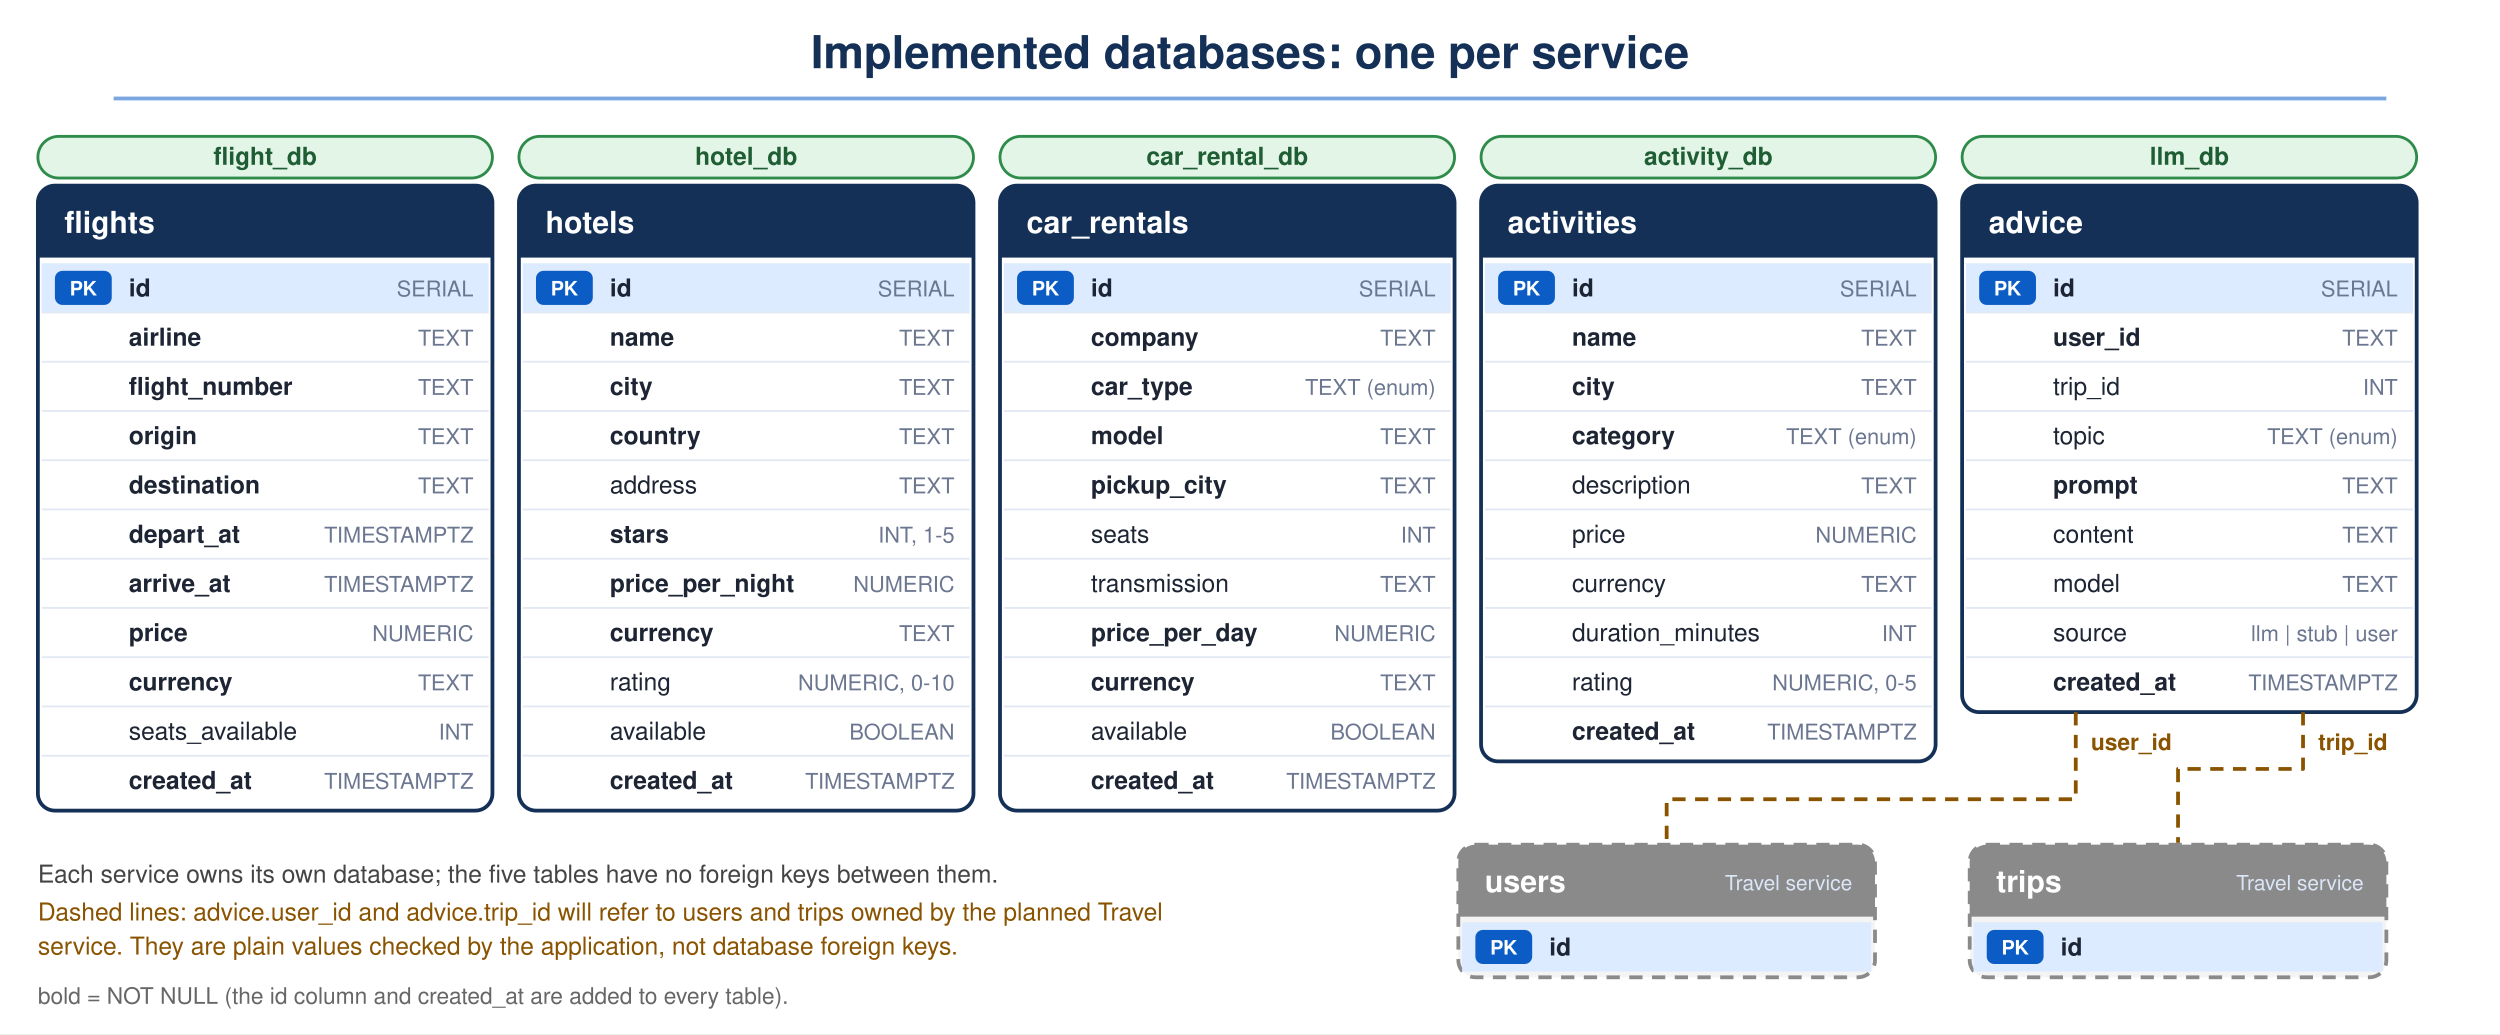
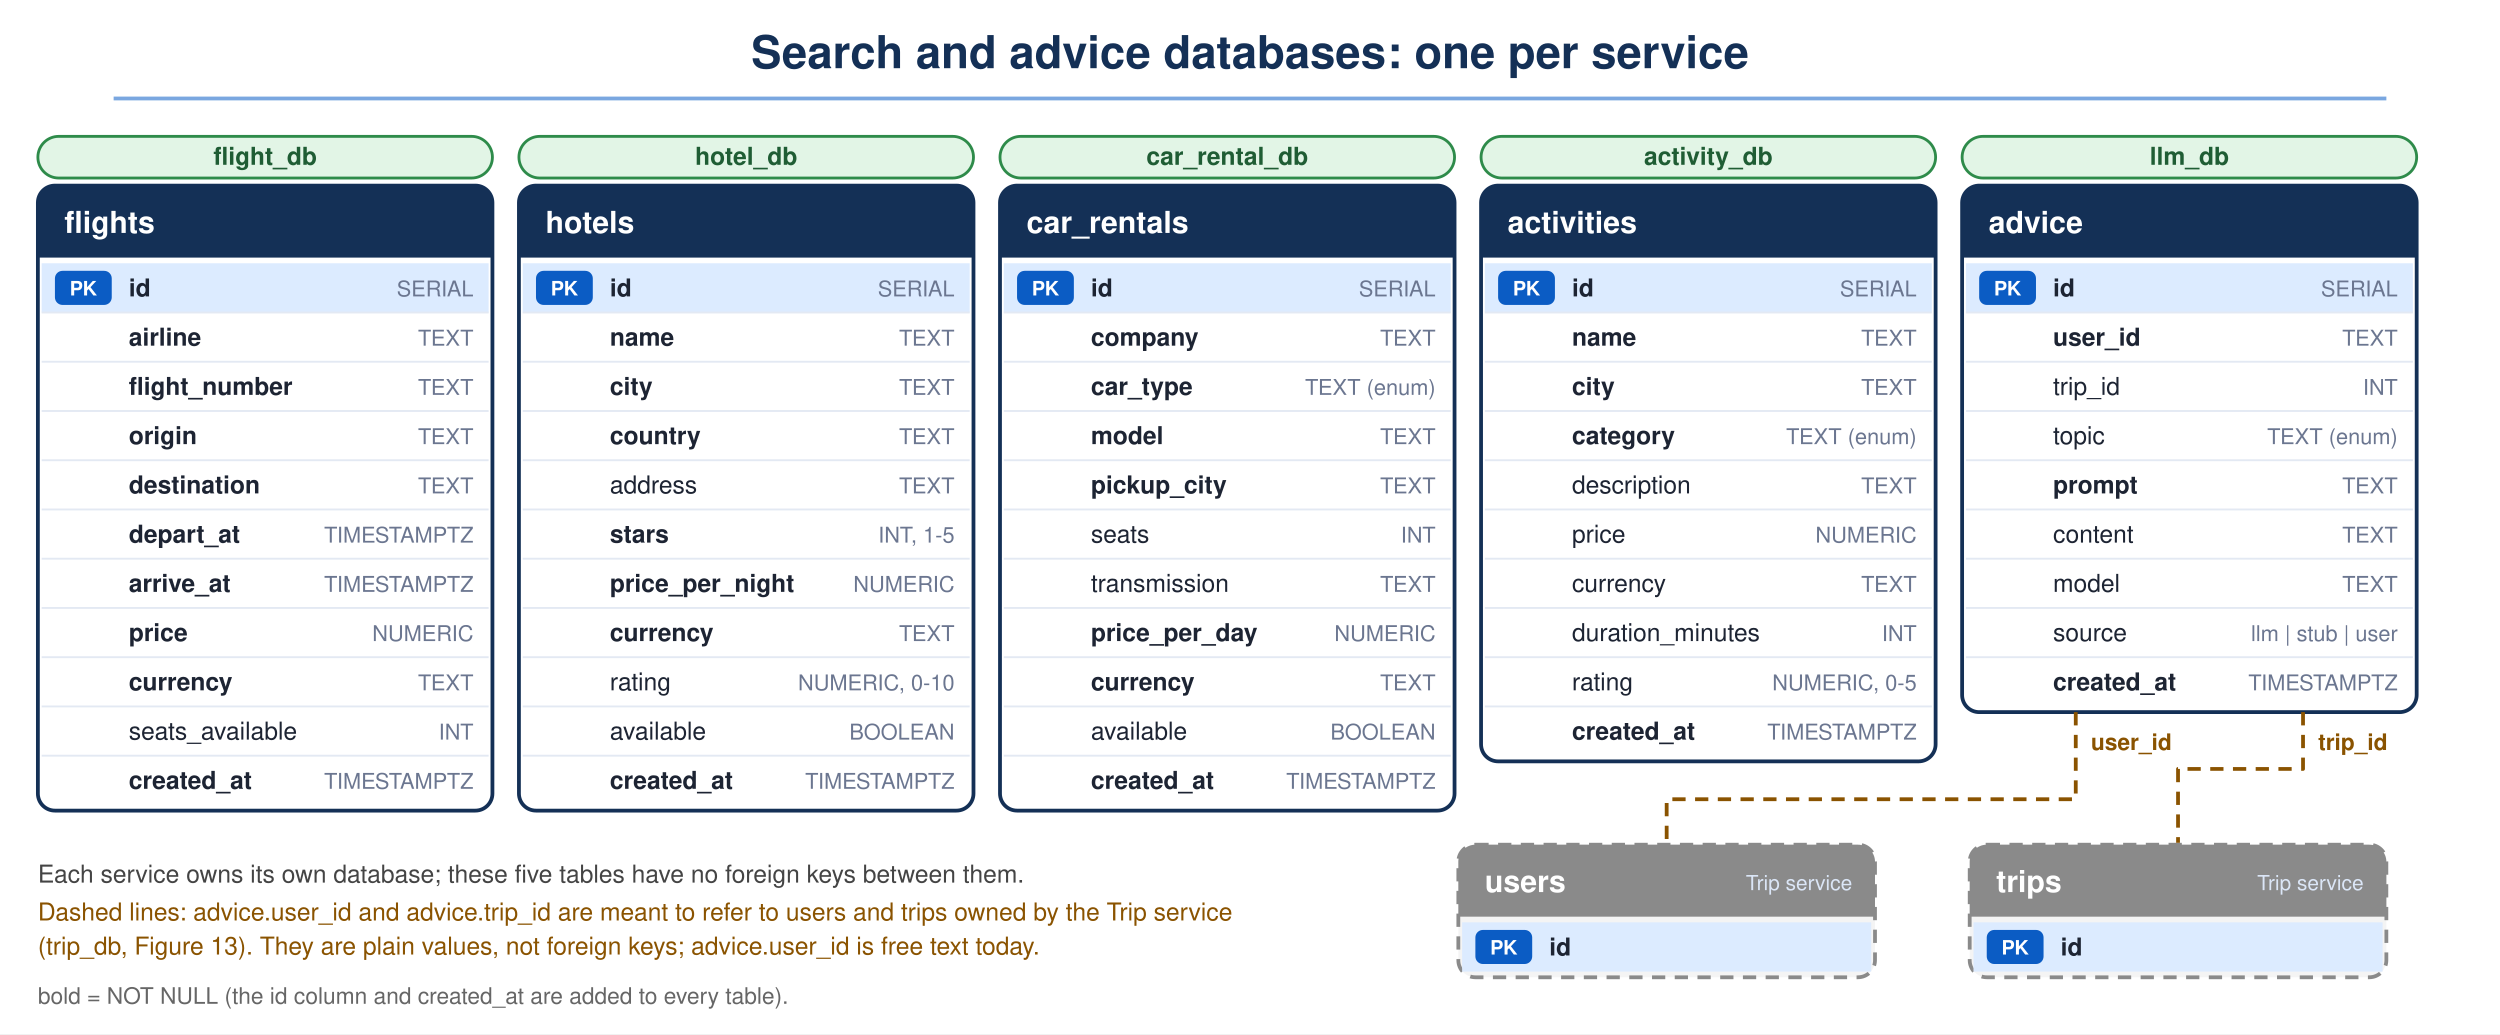
<svg xmlns="http://www.w3.org/2000/svg" width="1320" height="546" viewBox="0 0 1320 546">
  <rect width="100%" height="100%" fill="white" />
-   <text x="660" y="36" font-family="-apple-system,Helvetica,Arial,sans-serif" font-size="24" font-weight="bold" fill="#143056" text-anchor="middle">Implemented databases: one per service</text>
+   <text x="660" y="36" font-family="-apple-system,Helvetica,Arial,sans-serif" font-size="24" font-weight="bold" fill="#143056" text-anchor="middle">Search and advice databases: one per service</text>
  <line x1="60" y1="52" x2="1260" y2="52" stroke="#7aa7e0" stroke-width="2" />
  <rect x="20" y="94" width="240" height="22" rx="11" fill="#e2f5e6" stroke="#2e8b4a" stroke-width="1.5" transform="translate(0,-22)" />
  <text x="140.0" y="87" font-family="-apple-system,Helvetica,Arial,sans-serif" font-size="13" font-weight="bold" fill="#1f5d34" text-anchor="middle">flight_db</text>
  <rect x="20" y="98" width="240" height="330" rx="9" fill="white" stroke="#143056" stroke-width="2" />
  <path d="M20,107 a9,9 0 0 1 9,-9 h222 a9,9 0 0 1 9,9 v29 h-240 z" fill="#143056" />
  <text x="34" y="123" font-family="-apple-system,Helvetica,Arial,sans-serif" font-size="16" font-weight="bold" fill="white" text-anchor="start">flights</text>
  <rect x="22" y="139" width="236" height="26" fill="#dcebff" />
  <rect x="29" y="143" width="30" height="18" rx="4" fill="#0b5cc4" />
  <text x="44" y="156" font-family="-apple-system,Helvetica,Arial,sans-serif" font-size="10.5" font-weight="bold" fill="white" text-anchor="middle">PK</text>
  <text x="68" y="156.5" font-family="-apple-system,Helvetica,Arial,sans-serif" font-size="13" font-weight="bold" fill="#1d2433" text-anchor="start">id</text>
  <text x="250" y="156.5" font-family="-apple-system,Helvetica,Arial,sans-serif" font-size="11.5" font-weight="normal" fill="#6b7690" text-anchor="end">SERIAL</text>
  <line x1="22" y1="165" x2="258" y2="165" stroke="#e3e9f3" stroke-width="1" />
  <text x="68" y="182.5" font-family="-apple-system,Helvetica,Arial,sans-serif" font-size="13" font-weight="bold" fill="#1d2433" text-anchor="start">airline</text>
  <text x="250" y="182.5" font-family="-apple-system,Helvetica,Arial,sans-serif" font-size="11.5" font-weight="normal" fill="#6b7690" text-anchor="end">TEXT</text>
  <line x1="22" y1="191" x2="258" y2="191" stroke="#e3e9f3" stroke-width="1" />
  <text x="68" y="208.5" font-family="-apple-system,Helvetica,Arial,sans-serif" font-size="13" font-weight="bold" fill="#1d2433" text-anchor="start">flight_number</text>
  <text x="250" y="208.5" font-family="-apple-system,Helvetica,Arial,sans-serif" font-size="11.5" font-weight="normal" fill="#6b7690" text-anchor="end">TEXT</text>
  <line x1="22" y1="217" x2="258" y2="217" stroke="#e3e9f3" stroke-width="1" />
  <text x="68" y="234.5" font-family="-apple-system,Helvetica,Arial,sans-serif" font-size="13" font-weight="bold" fill="#1d2433" text-anchor="start">origin</text>
  <text x="250" y="234.5" font-family="-apple-system,Helvetica,Arial,sans-serif" font-size="11.5" font-weight="normal" fill="#6b7690" text-anchor="end">TEXT</text>
  <line x1="22" y1="243" x2="258" y2="243" stroke="#e3e9f3" stroke-width="1" />
  <text x="68" y="260.5" font-family="-apple-system,Helvetica,Arial,sans-serif" font-size="13" font-weight="bold" fill="#1d2433" text-anchor="start">destination</text>
  <text x="250" y="260.5" font-family="-apple-system,Helvetica,Arial,sans-serif" font-size="11.5" font-weight="normal" fill="#6b7690" text-anchor="end">TEXT</text>
  <line x1="22" y1="269" x2="258" y2="269" stroke="#e3e9f3" stroke-width="1" />
  <text x="68" y="286.5" font-family="-apple-system,Helvetica,Arial,sans-serif" font-size="13" font-weight="bold" fill="#1d2433" text-anchor="start">depart_at</text>
  <text x="250" y="286.5" font-family="-apple-system,Helvetica,Arial,sans-serif" font-size="11.5" font-weight="normal" fill="#6b7690" text-anchor="end">TIMESTAMPTZ</text>
  <line x1="22" y1="295" x2="258" y2="295" stroke="#e3e9f3" stroke-width="1" />
  <text x="68" y="312.5" font-family="-apple-system,Helvetica,Arial,sans-serif" font-size="13" font-weight="bold" fill="#1d2433" text-anchor="start">arrive_at</text>
  <text x="250" y="312.5" font-family="-apple-system,Helvetica,Arial,sans-serif" font-size="11.5" font-weight="normal" fill="#6b7690" text-anchor="end">TIMESTAMPTZ</text>
  <line x1="22" y1="321" x2="258" y2="321" stroke="#e3e9f3" stroke-width="1" />
  <text x="68" y="338.5" font-family="-apple-system,Helvetica,Arial,sans-serif" font-size="13" font-weight="bold" fill="#1d2433" text-anchor="start">price</text>
  <text x="250" y="338.5" font-family="-apple-system,Helvetica,Arial,sans-serif" font-size="11.5" font-weight="normal" fill="#6b7690" text-anchor="end">NUMERIC</text>
  <line x1="22" y1="347" x2="258" y2="347" stroke="#e3e9f3" stroke-width="1" />
  <text x="68" y="364.5" font-family="-apple-system,Helvetica,Arial,sans-serif" font-size="13" font-weight="bold" fill="#1d2433" text-anchor="start">currency</text>
  <text x="250" y="364.5" font-family="-apple-system,Helvetica,Arial,sans-serif" font-size="11.5" font-weight="normal" fill="#6b7690" text-anchor="end">TEXT</text>
  <line x1="22" y1="373" x2="258" y2="373" stroke="#e3e9f3" stroke-width="1" />
  <text x="68" y="390.5" font-family="-apple-system,Helvetica,Arial,sans-serif" font-size="13" font-weight="normal" fill="#1d2433" text-anchor="start">seats_available</text>
  <text x="250" y="390.5" font-family="-apple-system,Helvetica,Arial,sans-serif" font-size="11.5" font-weight="normal" fill="#6b7690" text-anchor="end">INT</text>
  <line x1="22" y1="399" x2="258" y2="399" stroke="#e3e9f3" stroke-width="1" />
  <text x="68" y="416.5" font-family="-apple-system,Helvetica,Arial,sans-serif" font-size="13" font-weight="bold" fill="#1d2433" text-anchor="start">created_at</text>
  <text x="250" y="416.5" font-family="-apple-system,Helvetica,Arial,sans-serif" font-size="11.5" font-weight="normal" fill="#6b7690" text-anchor="end">TIMESTAMPTZ</text>
  <rect x="274" y="94" width="240" height="22" rx="11" fill="#e2f5e6" stroke="#2e8b4a" stroke-width="1.5" transform="translate(0,-22)" />
  <text x="394.0" y="87" font-family="-apple-system,Helvetica,Arial,sans-serif" font-size="13" font-weight="bold" fill="#1f5d34" text-anchor="middle">hotel_db</text>
  <rect x="274" y="98" width="240" height="330" rx="9" fill="white" stroke="#143056" stroke-width="2" />
  <path d="M274,107 a9,9 0 0 1 9,-9 h222 a9,9 0 0 1 9,9 v29 h-240 z" fill="#143056" />
  <text x="288" y="123" font-family="-apple-system,Helvetica,Arial,sans-serif" font-size="16" font-weight="bold" fill="white" text-anchor="start">hotels</text>
  <rect x="276" y="139" width="236" height="26" fill="#dcebff" />
  <rect x="283" y="143" width="30" height="18" rx="4" fill="#0b5cc4" />
  <text x="298" y="156" font-family="-apple-system,Helvetica,Arial,sans-serif" font-size="10.5" font-weight="bold" fill="white" text-anchor="middle">PK</text>
  <text x="322" y="156.5" font-family="-apple-system,Helvetica,Arial,sans-serif" font-size="13" font-weight="bold" fill="#1d2433" text-anchor="start">id</text>
  <text x="504" y="156.5" font-family="-apple-system,Helvetica,Arial,sans-serif" font-size="11.5" font-weight="normal" fill="#6b7690" text-anchor="end">SERIAL</text>
  <line x1="276" y1="165" x2="512" y2="165" stroke="#e3e9f3" stroke-width="1" />
  <text x="322" y="182.5" font-family="-apple-system,Helvetica,Arial,sans-serif" font-size="13" font-weight="bold" fill="#1d2433" text-anchor="start">name</text>
  <text x="504" y="182.5" font-family="-apple-system,Helvetica,Arial,sans-serif" font-size="11.5" font-weight="normal" fill="#6b7690" text-anchor="end">TEXT</text>
  <line x1="276" y1="191" x2="512" y2="191" stroke="#e3e9f3" stroke-width="1" />
  <text x="322" y="208.5" font-family="-apple-system,Helvetica,Arial,sans-serif" font-size="13" font-weight="bold" fill="#1d2433" text-anchor="start">city</text>
  <text x="504" y="208.5" font-family="-apple-system,Helvetica,Arial,sans-serif" font-size="11.5" font-weight="normal" fill="#6b7690" text-anchor="end">TEXT</text>
  <line x1="276" y1="217" x2="512" y2="217" stroke="#e3e9f3" stroke-width="1" />
  <text x="322" y="234.5" font-family="-apple-system,Helvetica,Arial,sans-serif" font-size="13" font-weight="bold" fill="#1d2433" text-anchor="start">country</text>
  <text x="504" y="234.5" font-family="-apple-system,Helvetica,Arial,sans-serif" font-size="11.5" font-weight="normal" fill="#6b7690" text-anchor="end">TEXT</text>
  <line x1="276" y1="243" x2="512" y2="243" stroke="#e3e9f3" stroke-width="1" />
  <text x="322" y="260.5" font-family="-apple-system,Helvetica,Arial,sans-serif" font-size="13" font-weight="normal" fill="#1d2433" text-anchor="start">address</text>
  <text x="504" y="260.5" font-family="-apple-system,Helvetica,Arial,sans-serif" font-size="11.5" font-weight="normal" fill="#6b7690" text-anchor="end">TEXT</text>
  <line x1="276" y1="269" x2="512" y2="269" stroke="#e3e9f3" stroke-width="1" />
  <text x="322" y="286.5" font-family="-apple-system,Helvetica,Arial,sans-serif" font-size="13" font-weight="bold" fill="#1d2433" text-anchor="start">stars</text>
  <text x="504" y="286.5" font-family="-apple-system,Helvetica,Arial,sans-serif" font-size="11.5" font-weight="normal" fill="#6b7690" text-anchor="end">INT, 1-5</text>
  <line x1="276" y1="295" x2="512" y2="295" stroke="#e3e9f3" stroke-width="1" />
  <text x="322" y="312.5" font-family="-apple-system,Helvetica,Arial,sans-serif" font-size="13" font-weight="bold" fill="#1d2433" text-anchor="start">price_per_night</text>
  <text x="504" y="312.5" font-family="-apple-system,Helvetica,Arial,sans-serif" font-size="11.5" font-weight="normal" fill="#6b7690" text-anchor="end">NUMERIC</text>
  <line x1="276" y1="321" x2="512" y2="321" stroke="#e3e9f3" stroke-width="1" />
  <text x="322" y="338.5" font-family="-apple-system,Helvetica,Arial,sans-serif" font-size="13" font-weight="bold" fill="#1d2433" text-anchor="start">currency</text>
  <text x="504" y="338.5" font-family="-apple-system,Helvetica,Arial,sans-serif" font-size="11.5" font-weight="normal" fill="#6b7690" text-anchor="end">TEXT</text>
  <line x1="276" y1="347" x2="512" y2="347" stroke="#e3e9f3" stroke-width="1" />
  <text x="322" y="364.5" font-family="-apple-system,Helvetica,Arial,sans-serif" font-size="13" font-weight="normal" fill="#1d2433" text-anchor="start">rating</text>
  <text x="504" y="364.5" font-family="-apple-system,Helvetica,Arial,sans-serif" font-size="11.5" font-weight="normal" fill="#6b7690" text-anchor="end">NUMERIC, 0-10</text>
  <line x1="276" y1="373" x2="512" y2="373" stroke="#e3e9f3" stroke-width="1" />
  <text x="322" y="390.5" font-family="-apple-system,Helvetica,Arial,sans-serif" font-size="13" font-weight="normal" fill="#1d2433" text-anchor="start">available</text>
  <text x="504" y="390.5" font-family="-apple-system,Helvetica,Arial,sans-serif" font-size="11.5" font-weight="normal" fill="#6b7690" text-anchor="end">BOOLEAN</text>
  <line x1="276" y1="399" x2="512" y2="399" stroke="#e3e9f3" stroke-width="1" />
  <text x="322" y="416.5" font-family="-apple-system,Helvetica,Arial,sans-serif" font-size="13" font-weight="bold" fill="#1d2433" text-anchor="start">created_at</text>
  <text x="504" y="416.5" font-family="-apple-system,Helvetica,Arial,sans-serif" font-size="11.5" font-weight="normal" fill="#6b7690" text-anchor="end">TIMESTAMPTZ</text>
  <rect x="528" y="94" width="240" height="22" rx="11" fill="#e2f5e6" stroke="#2e8b4a" stroke-width="1.5" transform="translate(0,-22)" />
  <text x="648.0" y="87" font-family="-apple-system,Helvetica,Arial,sans-serif" font-size="13" font-weight="bold" fill="#1f5d34" text-anchor="middle">car_rental_db</text>
  <rect x="528" y="98" width="240" height="330" rx="9" fill="white" stroke="#143056" stroke-width="2" />
  <path d="M528,107 a9,9 0 0 1 9,-9 h222 a9,9 0 0 1 9,9 v29 h-240 z" fill="#143056" />
  <text x="542" y="123" font-family="-apple-system,Helvetica,Arial,sans-serif" font-size="16" font-weight="bold" fill="white" text-anchor="start">car_rentals</text>
  <rect x="530" y="139" width="236" height="26" fill="#dcebff" />
  <rect x="537" y="143" width="30" height="18" rx="4" fill="#0b5cc4" />
  <text x="552" y="156" font-family="-apple-system,Helvetica,Arial,sans-serif" font-size="10.5" font-weight="bold" fill="white" text-anchor="middle">PK</text>
  <text x="576" y="156.5" font-family="-apple-system,Helvetica,Arial,sans-serif" font-size="13" font-weight="bold" fill="#1d2433" text-anchor="start">id</text>
  <text x="758" y="156.5" font-family="-apple-system,Helvetica,Arial,sans-serif" font-size="11.5" font-weight="normal" fill="#6b7690" text-anchor="end">SERIAL</text>
  <line x1="530" y1="165" x2="766" y2="165" stroke="#e3e9f3" stroke-width="1" />
  <text x="576" y="182.5" font-family="-apple-system,Helvetica,Arial,sans-serif" font-size="13" font-weight="bold" fill="#1d2433" text-anchor="start">company</text>
  <text x="758" y="182.5" font-family="-apple-system,Helvetica,Arial,sans-serif" font-size="11.5" font-weight="normal" fill="#6b7690" text-anchor="end">TEXT</text>
  <line x1="530" y1="191" x2="766" y2="191" stroke="#e3e9f3" stroke-width="1" />
  <text x="576" y="208.5" font-family="-apple-system,Helvetica,Arial,sans-serif" font-size="13" font-weight="bold" fill="#1d2433" text-anchor="start">car_type</text>
  <text x="758" y="208.5" font-family="-apple-system,Helvetica,Arial,sans-serif" font-size="11.5" font-weight="normal" fill="#6b7690" text-anchor="end">TEXT (enum)</text>
  <line x1="530" y1="217" x2="766" y2="217" stroke="#e3e9f3" stroke-width="1" />
  <text x="576" y="234.5" font-family="-apple-system,Helvetica,Arial,sans-serif" font-size="13" font-weight="bold" fill="#1d2433" text-anchor="start">model</text>
  <text x="758" y="234.5" font-family="-apple-system,Helvetica,Arial,sans-serif" font-size="11.5" font-weight="normal" fill="#6b7690" text-anchor="end">TEXT</text>
  <line x1="530" y1="243" x2="766" y2="243" stroke="#e3e9f3" stroke-width="1" />
  <text x="576" y="260.5" font-family="-apple-system,Helvetica,Arial,sans-serif" font-size="13" font-weight="bold" fill="#1d2433" text-anchor="start">pickup_city</text>
  <text x="758" y="260.5" font-family="-apple-system,Helvetica,Arial,sans-serif" font-size="11.5" font-weight="normal" fill="#6b7690" text-anchor="end">TEXT</text>
  <line x1="530" y1="269" x2="766" y2="269" stroke="#e3e9f3" stroke-width="1" />
  <text x="576" y="286.5" font-family="-apple-system,Helvetica,Arial,sans-serif" font-size="13" font-weight="normal" fill="#1d2433" text-anchor="start">seats</text>
  <text x="758" y="286.5" font-family="-apple-system,Helvetica,Arial,sans-serif" font-size="11.5" font-weight="normal" fill="#6b7690" text-anchor="end">INT</text>
  <line x1="530" y1="295" x2="766" y2="295" stroke="#e3e9f3" stroke-width="1" />
  <text x="576" y="312.5" font-family="-apple-system,Helvetica,Arial,sans-serif" font-size="13" font-weight="normal" fill="#1d2433" text-anchor="start">transmission</text>
  <text x="758" y="312.5" font-family="-apple-system,Helvetica,Arial,sans-serif" font-size="11.5" font-weight="normal" fill="#6b7690" text-anchor="end">TEXT</text>
  <line x1="530" y1="321" x2="766" y2="321" stroke="#e3e9f3" stroke-width="1" />
  <text x="576" y="338.5" font-family="-apple-system,Helvetica,Arial,sans-serif" font-size="13" font-weight="bold" fill="#1d2433" text-anchor="start">price_per_day</text>
  <text x="758" y="338.5" font-family="-apple-system,Helvetica,Arial,sans-serif" font-size="11.5" font-weight="normal" fill="#6b7690" text-anchor="end">NUMERIC</text>
  <line x1="530" y1="347" x2="766" y2="347" stroke="#e3e9f3" stroke-width="1" />
  <text x="576" y="364.5" font-family="-apple-system,Helvetica,Arial,sans-serif" font-size="13" font-weight="bold" fill="#1d2433" text-anchor="start">currency</text>
  <text x="758" y="364.5" font-family="-apple-system,Helvetica,Arial,sans-serif" font-size="11.5" font-weight="normal" fill="#6b7690" text-anchor="end">TEXT</text>
  <line x1="530" y1="373" x2="766" y2="373" stroke="#e3e9f3" stroke-width="1" />
  <text x="576" y="390.5" font-family="-apple-system,Helvetica,Arial,sans-serif" font-size="13" font-weight="normal" fill="#1d2433" text-anchor="start">available</text>
  <text x="758" y="390.5" font-family="-apple-system,Helvetica,Arial,sans-serif" font-size="11.5" font-weight="normal" fill="#6b7690" text-anchor="end">BOOLEAN</text>
  <line x1="530" y1="399" x2="766" y2="399" stroke="#e3e9f3" stroke-width="1" />
  <text x="576" y="416.5" font-family="-apple-system,Helvetica,Arial,sans-serif" font-size="13" font-weight="bold" fill="#1d2433" text-anchor="start">created_at</text>
  <text x="758" y="416.5" font-family="-apple-system,Helvetica,Arial,sans-serif" font-size="11.5" font-weight="normal" fill="#6b7690" text-anchor="end">TIMESTAMPTZ</text>
  <rect x="782" y="94" width="240" height="22" rx="11" fill="#e2f5e6" stroke="#2e8b4a" stroke-width="1.5" transform="translate(0,-22)" />
  <text x="902.0" y="87" font-family="-apple-system,Helvetica,Arial,sans-serif" font-size="13" font-weight="bold" fill="#1f5d34" text-anchor="middle">activity_db</text>
  <rect x="782" y="98" width="240" height="304" rx="9" fill="white" stroke="#143056" stroke-width="2" />
  <path d="M782,107 a9,9 0 0 1 9,-9 h222 a9,9 0 0 1 9,9 v29 h-240 z" fill="#143056" />
  <text x="796" y="123" font-family="-apple-system,Helvetica,Arial,sans-serif" font-size="16" font-weight="bold" fill="white" text-anchor="start">activities</text>
  <rect x="784" y="139" width="236" height="26" fill="#dcebff" />
  <rect x="791" y="143" width="30" height="18" rx="4" fill="#0b5cc4" />
  <text x="806" y="156" font-family="-apple-system,Helvetica,Arial,sans-serif" font-size="10.5" font-weight="bold" fill="white" text-anchor="middle">PK</text>
  <text x="830" y="156.5" font-family="-apple-system,Helvetica,Arial,sans-serif" font-size="13" font-weight="bold" fill="#1d2433" text-anchor="start">id</text>
  <text x="1012" y="156.5" font-family="-apple-system,Helvetica,Arial,sans-serif" font-size="11.5" font-weight="normal" fill="#6b7690" text-anchor="end">SERIAL</text>
  <line x1="784" y1="165" x2="1020" y2="165" stroke="#e3e9f3" stroke-width="1" />
  <text x="830" y="182.5" font-family="-apple-system,Helvetica,Arial,sans-serif" font-size="13" font-weight="bold" fill="#1d2433" text-anchor="start">name</text>
  <text x="1012" y="182.5" font-family="-apple-system,Helvetica,Arial,sans-serif" font-size="11.5" font-weight="normal" fill="#6b7690" text-anchor="end">TEXT</text>
  <line x1="784" y1="191" x2="1020" y2="191" stroke="#e3e9f3" stroke-width="1" />
  <text x="830" y="208.5" font-family="-apple-system,Helvetica,Arial,sans-serif" font-size="13" font-weight="bold" fill="#1d2433" text-anchor="start">city</text>
  <text x="1012" y="208.5" font-family="-apple-system,Helvetica,Arial,sans-serif" font-size="11.5" font-weight="normal" fill="#6b7690" text-anchor="end">TEXT</text>
  <line x1="784" y1="217" x2="1020" y2="217" stroke="#e3e9f3" stroke-width="1" />
  <text x="830" y="234.5" font-family="-apple-system,Helvetica,Arial,sans-serif" font-size="13" font-weight="bold" fill="#1d2433" text-anchor="start">category</text>
  <text x="1012" y="234.5" font-family="-apple-system,Helvetica,Arial,sans-serif" font-size="11.5" font-weight="normal" fill="#6b7690" text-anchor="end">TEXT (enum)</text>
  <line x1="784" y1="243" x2="1020" y2="243" stroke="#e3e9f3" stroke-width="1" />
  <text x="830" y="260.5" font-family="-apple-system,Helvetica,Arial,sans-serif" font-size="13" font-weight="normal" fill="#1d2433" text-anchor="start">description</text>
  <text x="1012" y="260.5" font-family="-apple-system,Helvetica,Arial,sans-serif" font-size="11.5" font-weight="normal" fill="#6b7690" text-anchor="end">TEXT</text>
  <line x1="784" y1="269" x2="1020" y2="269" stroke="#e3e9f3" stroke-width="1" />
  <text x="830" y="286.5" font-family="-apple-system,Helvetica,Arial,sans-serif" font-size="13" font-weight="normal" fill="#1d2433" text-anchor="start">price</text>
  <text x="1012" y="286.5" font-family="-apple-system,Helvetica,Arial,sans-serif" font-size="11.5" font-weight="normal" fill="#6b7690" text-anchor="end">NUMERIC</text>
  <line x1="784" y1="295" x2="1020" y2="295" stroke="#e3e9f3" stroke-width="1" />
  <text x="830" y="312.5" font-family="-apple-system,Helvetica,Arial,sans-serif" font-size="13" font-weight="normal" fill="#1d2433" text-anchor="start">currency</text>
  <text x="1012" y="312.5" font-family="-apple-system,Helvetica,Arial,sans-serif" font-size="11.5" font-weight="normal" fill="#6b7690" text-anchor="end">TEXT</text>
  <line x1="784" y1="321" x2="1020" y2="321" stroke="#e3e9f3" stroke-width="1" />
  <text x="830" y="338.5" font-family="-apple-system,Helvetica,Arial,sans-serif" font-size="13" font-weight="normal" fill="#1d2433" text-anchor="start">duration_minutes</text>
  <text x="1012" y="338.5" font-family="-apple-system,Helvetica,Arial,sans-serif" font-size="11.5" font-weight="normal" fill="#6b7690" text-anchor="end">INT</text>
  <line x1="784" y1="347" x2="1020" y2="347" stroke="#e3e9f3" stroke-width="1" />
  <text x="830" y="364.5" font-family="-apple-system,Helvetica,Arial,sans-serif" font-size="13" font-weight="normal" fill="#1d2433" text-anchor="start">rating</text>
  <text x="1012" y="364.5" font-family="-apple-system,Helvetica,Arial,sans-serif" font-size="11.5" font-weight="normal" fill="#6b7690" text-anchor="end">NUMERIC, 0-5</text>
  <line x1="784" y1="373" x2="1020" y2="373" stroke="#e3e9f3" stroke-width="1" />
  <text x="830" y="390.5" font-family="-apple-system,Helvetica,Arial,sans-serif" font-size="13" font-weight="bold" fill="#1d2433" text-anchor="start">created_at</text>
  <text x="1012" y="390.5" font-family="-apple-system,Helvetica,Arial,sans-serif" font-size="11.5" font-weight="normal" fill="#6b7690" text-anchor="end">TIMESTAMPTZ</text>
  <rect x="1036" y="94" width="240" height="22" rx="11" fill="#e2f5e6" stroke="#2e8b4a" stroke-width="1.5" transform="translate(0,-22)" />
  <text x="1156.0" y="87" font-family="-apple-system,Helvetica,Arial,sans-serif" font-size="13" font-weight="bold" fill="#1f5d34" text-anchor="middle">llm_db</text>
  <rect x="1036" y="98" width="240" height="278" rx="9" fill="white" stroke="#143056" stroke-width="2" />
  <path d="M1036,107 a9,9 0 0 1 9,-9 h222 a9,9 0 0 1 9,9 v29 h-240 z" fill="#143056" />
  <text x="1050" y="123" font-family="-apple-system,Helvetica,Arial,sans-serif" font-size="16" font-weight="bold" fill="white" text-anchor="start">advice</text>
  <rect x="1038" y="139" width="236" height="26" fill="#dcebff" />
  <rect x="1045" y="143" width="30" height="18" rx="4" fill="#0b5cc4" />
  <text x="1060" y="156" font-family="-apple-system,Helvetica,Arial,sans-serif" font-size="10.5" font-weight="bold" fill="white" text-anchor="middle">PK</text>
  <text x="1084" y="156.5" font-family="-apple-system,Helvetica,Arial,sans-serif" font-size="13" font-weight="bold" fill="#1d2433" text-anchor="start">id</text>
  <text x="1266" y="156.5" font-family="-apple-system,Helvetica,Arial,sans-serif" font-size="11.5" font-weight="normal" fill="#6b7690" text-anchor="end">SERIAL</text>
  <line x1="1038" y1="165" x2="1274" y2="165" stroke="#e3e9f3" stroke-width="1" />
  <text x="1084" y="182.5" font-family="-apple-system,Helvetica,Arial,sans-serif" font-size="13" font-weight="bold" fill="#1d2433" text-anchor="start">user_id</text>
  <text x="1266" y="182.5" font-family="-apple-system,Helvetica,Arial,sans-serif" font-size="11.5" font-weight="normal" fill="#6b7690" text-anchor="end">TEXT</text>
  <line x1="1038" y1="191" x2="1274" y2="191" stroke="#e3e9f3" stroke-width="1" />
  <text x="1084" y="208.5" font-family="-apple-system,Helvetica,Arial,sans-serif" font-size="13" font-weight="normal" fill="#1d2433" text-anchor="start">trip_id</text>
  <text x="1266" y="208.5" font-family="-apple-system,Helvetica,Arial,sans-serif" font-size="11.5" font-weight="normal" fill="#6b7690" text-anchor="end">INT</text>
  <line x1="1038" y1="217" x2="1274" y2="217" stroke="#e3e9f3" stroke-width="1" />
  <text x="1084" y="234.5" font-family="-apple-system,Helvetica,Arial,sans-serif" font-size="13" font-weight="normal" fill="#1d2433" text-anchor="start">topic</text>
  <text x="1266" y="234.5" font-family="-apple-system,Helvetica,Arial,sans-serif" font-size="11.5" font-weight="normal" fill="#6b7690" text-anchor="end">TEXT (enum)</text>
  <line x1="1038" y1="243" x2="1274" y2="243" stroke="#e3e9f3" stroke-width="1" />
  <text x="1084" y="260.5" font-family="-apple-system,Helvetica,Arial,sans-serif" font-size="13" font-weight="bold" fill="#1d2433" text-anchor="start">prompt</text>
  <text x="1266" y="260.5" font-family="-apple-system,Helvetica,Arial,sans-serif" font-size="11.5" font-weight="normal" fill="#6b7690" text-anchor="end">TEXT</text>
  <line x1="1038" y1="269" x2="1274" y2="269" stroke="#e3e9f3" stroke-width="1" />
  <text x="1084" y="286.5" font-family="-apple-system,Helvetica,Arial,sans-serif" font-size="13" font-weight="normal" fill="#1d2433" text-anchor="start">content</text>
  <text x="1266" y="286.5" font-family="-apple-system,Helvetica,Arial,sans-serif" font-size="11.5" font-weight="normal" fill="#6b7690" text-anchor="end">TEXT</text>
  <line x1="1038" y1="295" x2="1274" y2="295" stroke="#e3e9f3" stroke-width="1" />
  <text x="1084" y="312.5" font-family="-apple-system,Helvetica,Arial,sans-serif" font-size="13" font-weight="normal" fill="#1d2433" text-anchor="start">model</text>
  <text x="1266" y="312.5" font-family="-apple-system,Helvetica,Arial,sans-serif" font-size="11.5" font-weight="normal" fill="#6b7690" text-anchor="end">TEXT</text>
  <line x1="1038" y1="321" x2="1274" y2="321" stroke="#e3e9f3" stroke-width="1" />
  <text x="1084" y="338.5" font-family="-apple-system,Helvetica,Arial,sans-serif" font-size="13" font-weight="normal" fill="#1d2433" text-anchor="start">source</text>
  <text x="1266" y="338.5" font-family="-apple-system,Helvetica,Arial,sans-serif" font-size="11.5" font-weight="normal" fill="#6b7690" text-anchor="end">llm | stub | user</text>
  <line x1="1038" y1="347" x2="1274" y2="347" stroke="#e3e9f3" stroke-width="1" />
  <text x="1084" y="364.5" font-family="-apple-system,Helvetica,Arial,sans-serif" font-size="13" font-weight="bold" fill="#1d2433" text-anchor="start">created_at</text>
  <text x="1266" y="364.5" font-family="-apple-system,Helvetica,Arial,sans-serif" font-size="11.5" font-weight="normal" fill="#6b7690" text-anchor="end">TIMESTAMPTZ</text>
  <rect x="770" y="446" width="220" height="70" rx="9" fill="#f4f4f4" stroke="#8a8a8a" stroke-width="2" stroke-dasharray="7 5" />
  <path d="M770,455 a9,9 0 0 1 9,-9 h202 a9,9 0 0 1 9,9 v29 h-220 z" fill="#8a8a8a" />
  <text x="784" y="471" font-family="-apple-system,Helvetica,Arial,sans-serif" font-size="16" font-weight="bold" fill="white" text-anchor="start">users</text>
-   <text x="978" y="470" font-family="-apple-system,Helvetica,Arial,sans-serif" font-size="11" font-weight="normal" fill="#dbe6f7" text-anchor="end">Travel service</text>
+   <text x="978" y="470" font-family="-apple-system,Helvetica,Arial,sans-serif" font-size="11" font-weight="normal" fill="#dbe6f7" text-anchor="end">Trip service</text>
  <rect x="772" y="487" width="216" height="26" fill="#dcebff" />
  <rect x="779" y="491" width="30" height="18" rx="4" fill="#0b5cc4" />
  <text x="794" y="504" font-family="-apple-system,Helvetica,Arial,sans-serif" font-size="10.5" font-weight="bold" fill="white" text-anchor="middle">PK</text>
  <text x="818" y="504.5" font-family="-apple-system,Helvetica,Arial,sans-serif" font-size="13" font-weight="bold" fill="#1d2433" text-anchor="start">id</text>
  <rect x="1040" y="446" width="220" height="70" rx="9" fill="#f4f4f4" stroke="#8a8a8a" stroke-width="2" stroke-dasharray="7 5" />
  <path d="M1040,455 a9,9 0 0 1 9,-9 h202 a9,9 0 0 1 9,9 v29 h-220 z" fill="#8a8a8a" />
  <text x="1054" y="471" font-family="-apple-system,Helvetica,Arial,sans-serif" font-size="16" font-weight="bold" fill="white" text-anchor="start">trips</text>
-   <text x="1248" y="470" font-family="-apple-system,Helvetica,Arial,sans-serif" font-size="11" font-weight="normal" fill="#dbe6f7" text-anchor="end">Travel service</text>
+   <text x="1248" y="470" font-family="-apple-system,Helvetica,Arial,sans-serif" font-size="11" font-weight="normal" fill="#dbe6f7" text-anchor="end">Trip service</text>
  <rect x="1042" y="487" width="216" height="26" fill="#dcebff" />
  <rect x="1049" y="491" width="30" height="18" rx="4" fill="#0b5cc4" />
  <text x="1064" y="504" font-family="-apple-system,Helvetica,Arial,sans-serif" font-size="10.5" font-weight="bold" fill="white" text-anchor="middle">PK</text>
  <text x="1088" y="504.5" font-family="-apple-system,Helvetica,Arial,sans-serif" font-size="13" font-weight="bold" fill="#1d2433" text-anchor="start">id</text>
  <polyline points="1096,376 1096,422 880,422 880,445" fill="none" stroke="#8a5300" stroke-width="2" stroke-linejoin="round" stroke-dasharray="7 5" />
  <text x="1104" y="396" font-family="-apple-system,Helvetica,Arial,sans-serif" font-size="12" font-weight="bold" fill="#8a5300" text-anchor="start">user_id</text>
  <polyline points="1216,376 1216,406 1150,406 1150,445" fill="none" stroke="#8a5300" stroke-width="2" stroke-linejoin="round" stroke-dasharray="7 5" />
  <text x="1224" y="396" font-family="-apple-system,Helvetica,Arial,sans-serif" font-size="12" font-weight="bold" fill="#8a5300" text-anchor="start">trip_id</text>
-   <text x="20" y="466" font-family="-apple-system,Helvetica,Arial,sans-serif" font-size="13" font-weight="normal" fill="#444" text-anchor="start">Each service owns its own database; the five tables have no foreign keys between them.</text>
-   <text x="20" y="486" font-family="-apple-system,Helvetica,Arial,sans-serif" font-size="13" font-weight="normal" fill="#8a5300" text-anchor="start">Dashed lines: advice.user_id and advice.trip_id will refer to users and trips owned by the planned Travel</text>
-   <text x="20" y="504" font-family="-apple-system,Helvetica,Arial,sans-serif" font-size="13" font-weight="normal" fill="#8a5300" text-anchor="start">service. They are plain values checked by the application, not database foreign keys.</text>
+   <text x="20" y="466" font-family="-apple-system,Helvetica,Arial,sans-serif" font-size="13" font-weight="normal" fill="#444" text-anchor="start">Each service owns its own database; these five tables have no foreign keys between them.</text>
+   <text x="20" y="486" font-family="-apple-system,Helvetica,Arial,sans-serif" font-size="13" font-weight="normal" fill="#8a5300" text-anchor="start">Dashed lines: advice.user_id and advice.trip_id are meant to refer to users and trips owned by the Trip service</text>
+   <text x="20" y="504" font-family="-apple-system,Helvetica,Arial,sans-serif" font-size="13" font-weight="normal" fill="#8a5300" text-anchor="start">(trip_db, Figure 13). They are plain values, not foreign keys; advice.user_id is free text today.</text>
  <text x="20" y="530" font-family="-apple-system,Helvetica,Arial,sans-serif" font-size="12" font-weight="normal" fill="#666" text-anchor="start">bold = NOT NULL (the id column and created_at are added to every table).</text>
</svg>
